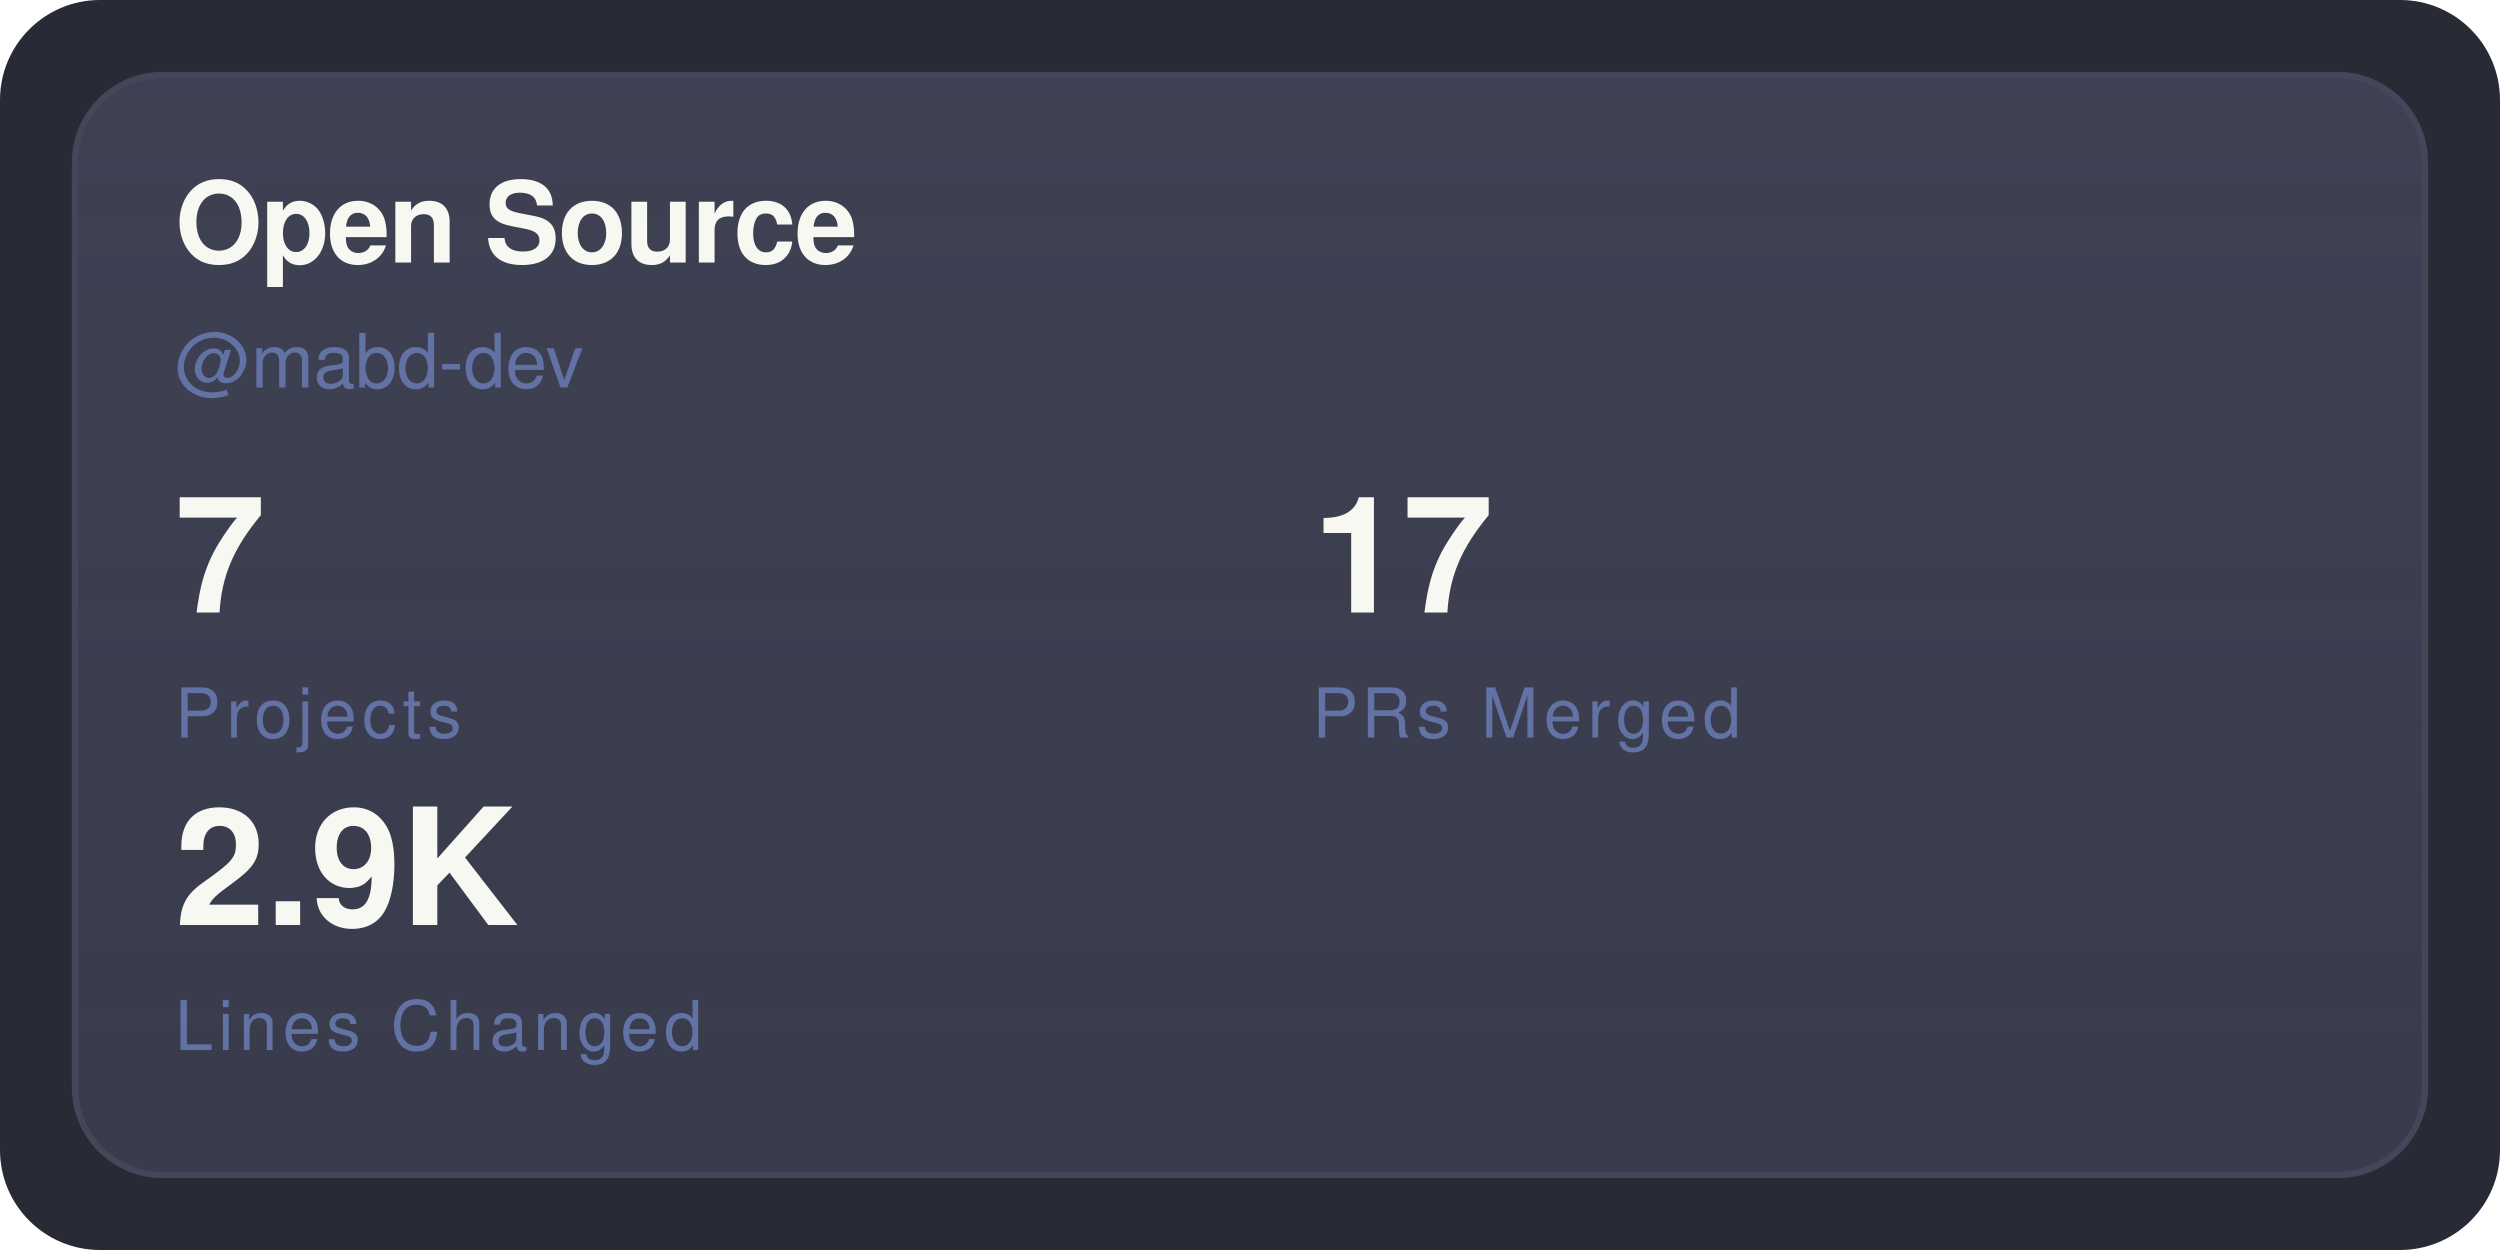
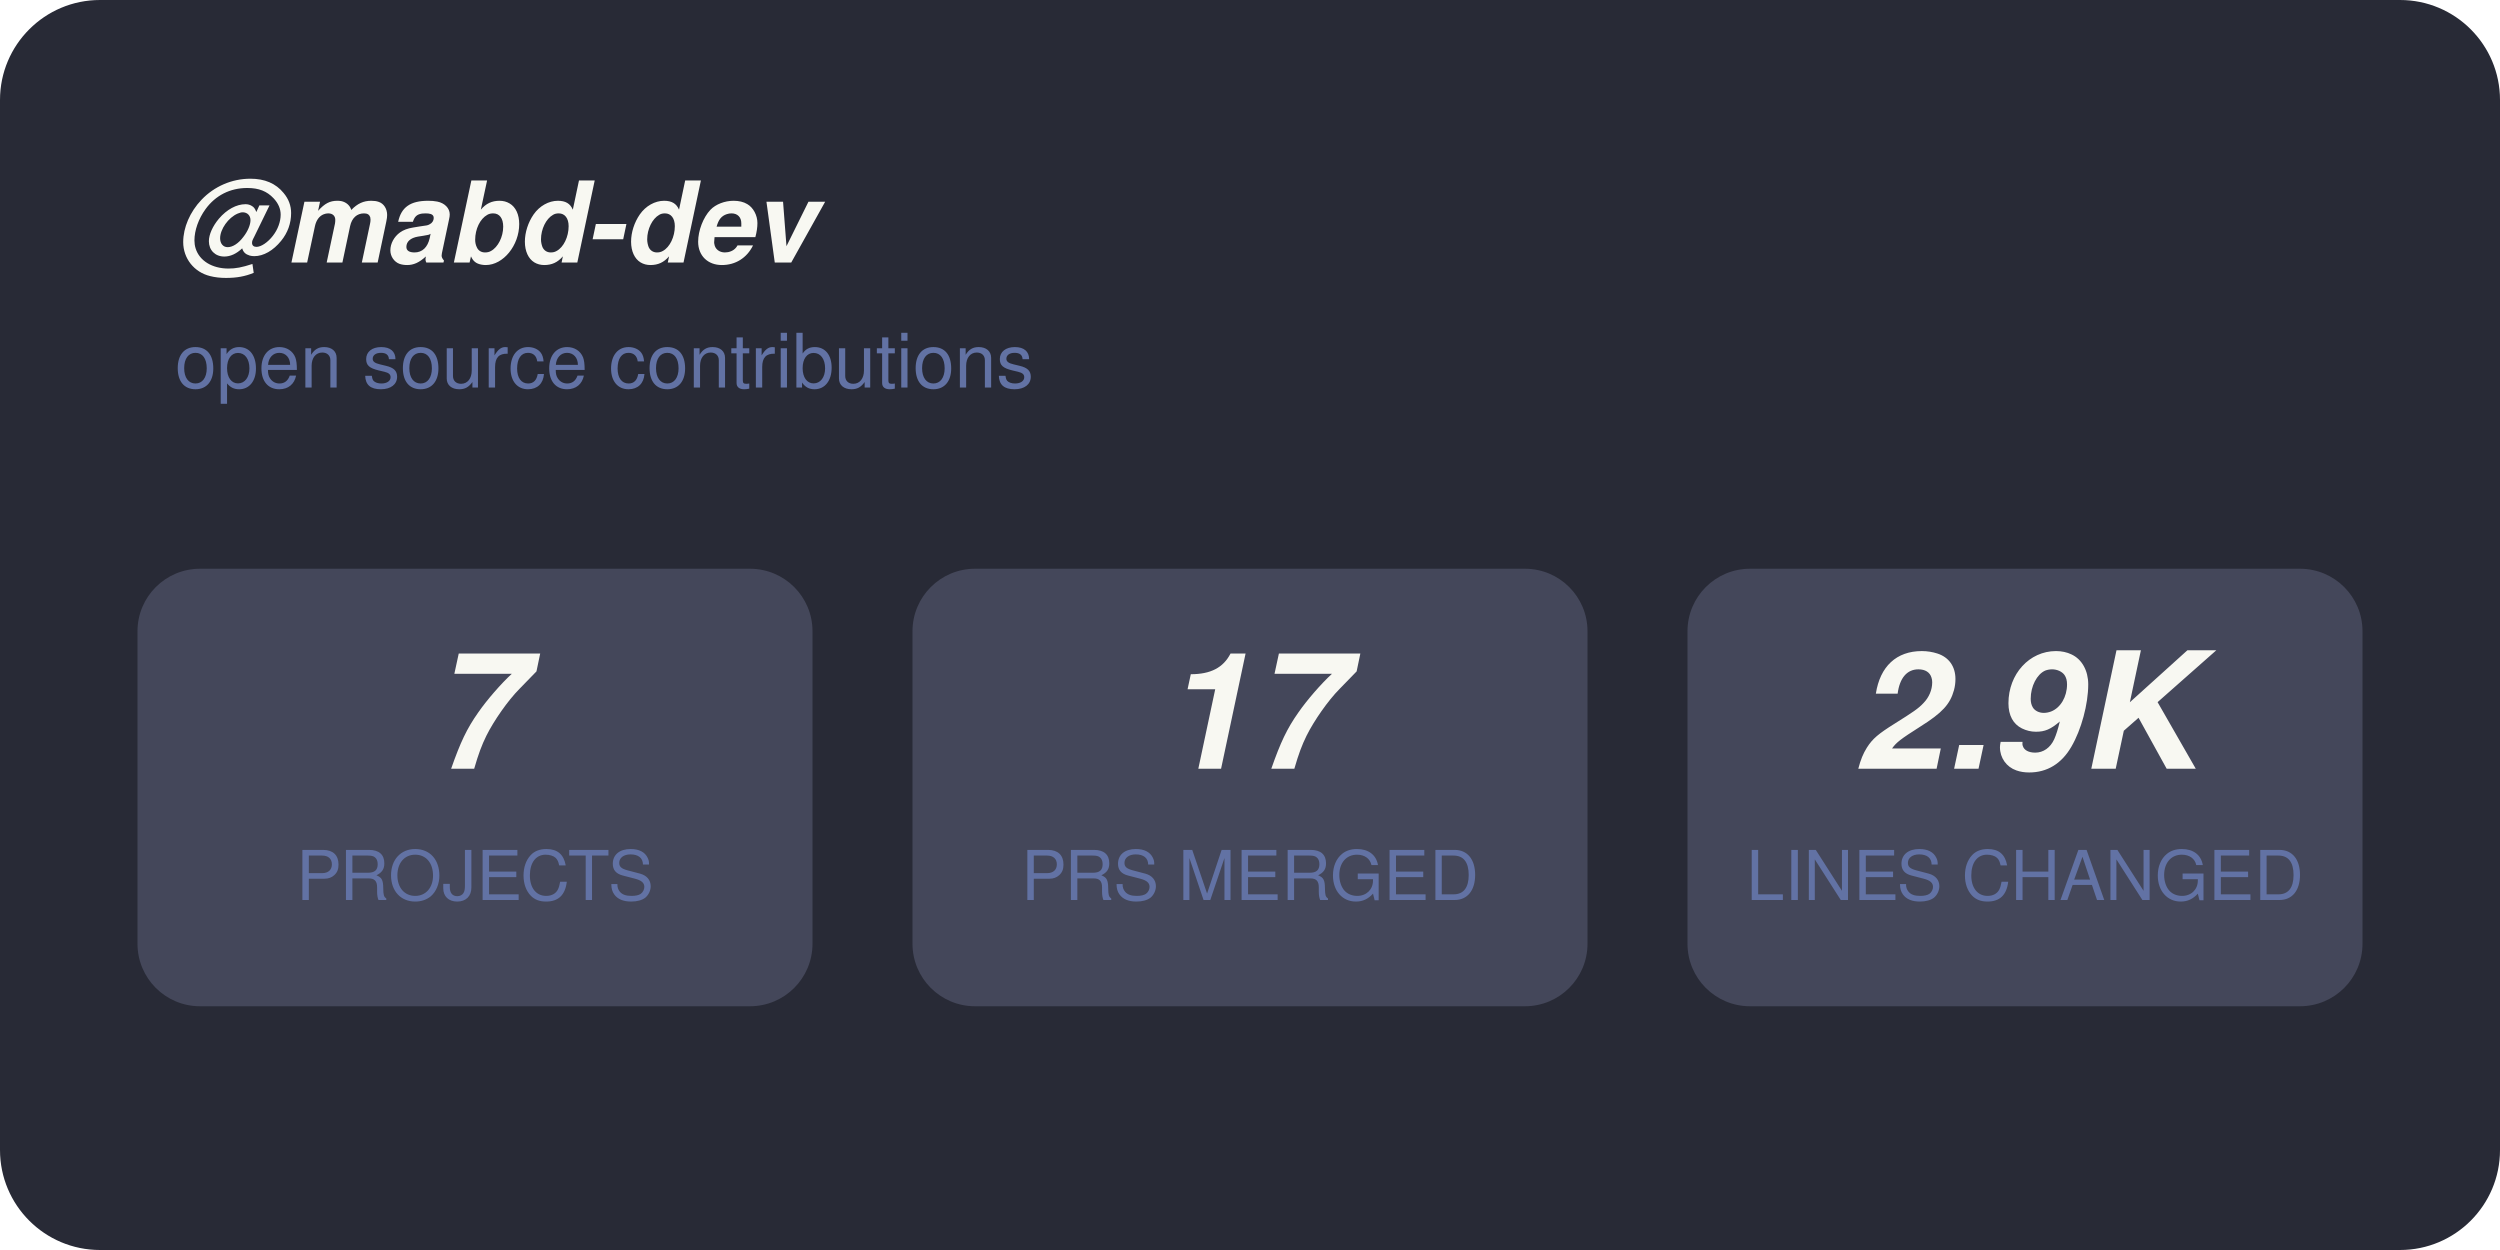
<svg xmlns="http://www.w3.org/2000/svg" width="400" height="200" viewBox="0 0 400 200" role="img" aria-label="Open Source Contribution Summary">
  <defs>
    <style>
      text {
        font-family: system-ui, -apple-system, BlinkMacSystemFont,
                     "Segoe UI", Helvetica, Arial, sans-serif;
      }
- 
      .bg {
        fill: #282a36;
      }
- 
      .card {
-         fill: url(#cardGradient);
-         stroke: #44475a;
-         stroke-width: 1;
-         rx: 14;
+         fill: #44475a;
      }
- 
-       .title {
+       .username {
        font-size: 18px;
-         font-weight: 800;
+         font-style: italic;
+         font-weight: 700;
        fill: #f8f8f2;
-         letter-spacing: -0.3px;
      }
- 
      .subtitle {
        font-size: 12px;
        fill: #6272a4;
      }
- 
-       .label {
+       .stat-value {
+         font-size: 26px;
+         font-style: italic;
+         font-weight: 700;
+         fill: #f8f8f2;
+       }
+       .stat-label {
        font-size: 11px;
-         text-transform: uppercase;
-         letter-spacing: 0.08em;
        fill: #6272a4;
      }
- 
-       .value {
-         font-size: 26px;
-         font-weight: 800;
-         fill: #f8f8f2;
-       }
    </style>
-     <linearGradient id="cardGradient" x1="0" y1="0" x2="0" y2="1">
-       <stop offset="0%" stop-color="#44475a" stop-opacity="0.8" />
-       <stop offset="100%" stop-color="#44475a" stop-opacity="0.6" />
-     </linearGradient>
  </defs>
-   <rect class="bg" x="0" y="0" width="400" height="200" rx="16" />
-   <rect class="card" x="12" y="12" width="376" height="176" />
-   <text class="title" x="28" y="42">Open Source</text>
-   <text class="subtitle" x="28" y="62">@mabd-dev</text>
-   <g transform="translate(28, 98)">
-     <text class="value">7</text>
-     <text class="label" y="20">Projects</text>
-   </g>
-   <g transform="translate(210, 98)">
-     <text class="value">17</text>
-     <text class="label" y="20">PRs Merged</text>
-   </g>
-   <g transform="translate(28, 148)">
-     <text class="value">2.9K</text>
-     <text class="label" y="20">Lines Changed</text>
-   </g>
+   <rect class="bg" width="400" height="200" rx="16" />
+   <text class="username" x="28" y="42">@mabd-dev</text>
+   <text class="subtitle" x="28" y="62">open source contributions</text>
+   <rect class="card" x="22" y="91" width="108" height="70" rx="10" />
+   <rect class="card" x="146" y="91" width="108" height="70" rx="10" />
+   <rect class="card" x="270" y="91" width="108" height="70" rx="10" />
+   <text class="stat-value" x="76" y="123" text-anchor="middle">7</text>
+   <text class="stat-label" x="76" y="144" text-anchor="middle">PROJECTS</text>
+   <text class="stat-value" x="200" y="123" text-anchor="middle">17</text>
+   <text class="stat-label" x="200" y="144" text-anchor="middle">PRS MERGED</text>
+   <text class="stat-value" x="324" y="123" text-anchor="middle">2.9K</text>
+   <text class="stat-label" x="324" y="144" text-anchor="middle">LINES CHANGED</text>
</svg>
